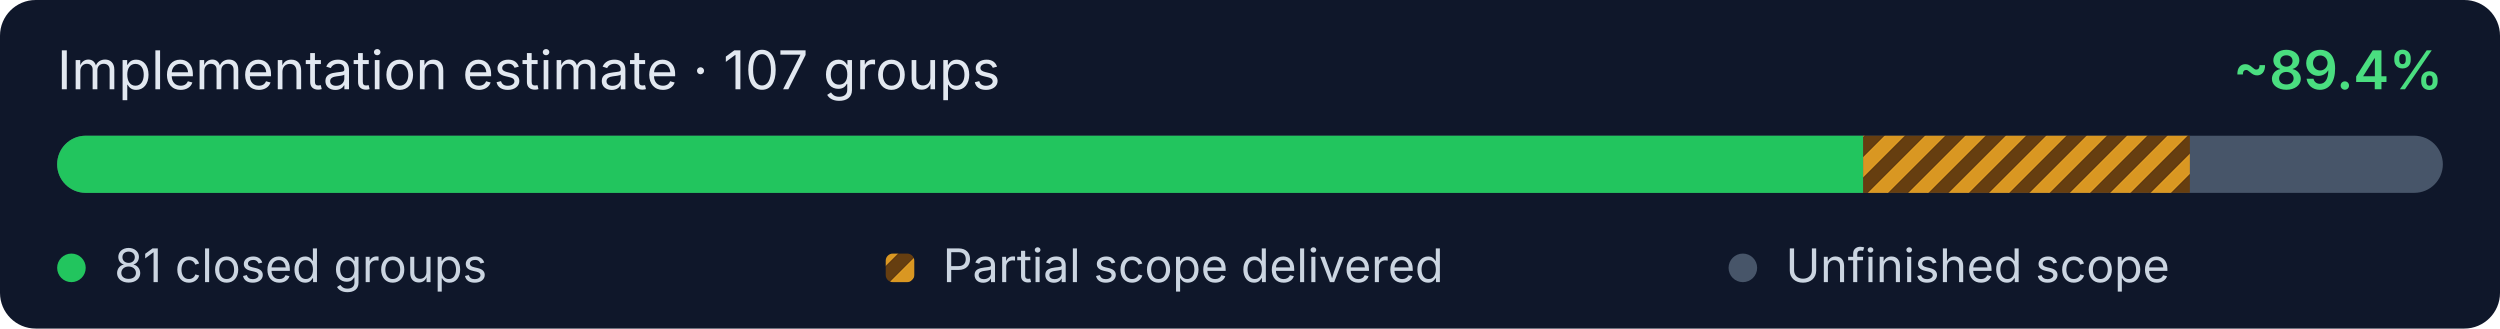
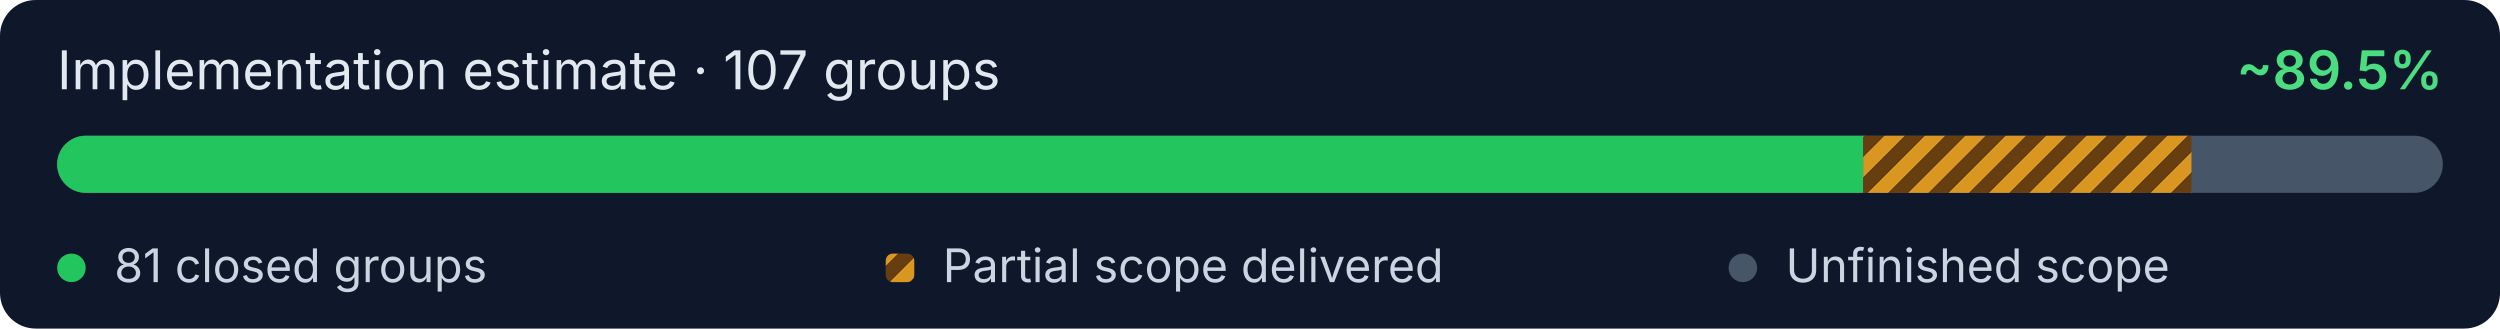
<svg xmlns="http://www.w3.org/2000/svg" width="700" height="92" viewBox="0 0 700 92" role="img" aria-labelledby="title description">
  <defs>
    <clipPath id="track">
      <rect x="16" y="38" width="668" height="16" rx="8" />
    </clipPath>
    <pattern id="partial" width="8" height="8" patternUnits="userSpaceOnUse" patternTransform="rotate(45)">
      <rect width="8" height="8" fill="#663e10" />
      <rect width="4" height="8" fill="#d99722" />
    </pattern>
  </defs>
  <rect width="700" height="92" rx="10" fill="#0f172a" />
  <g font-family="system-ui, -apple-system, BlinkMacSystemFont, 'Segoe UI', sans-serif">
    <text x="16" y="25" font-size="15" fill="#e2e8f0">Implementation estimate · 107 groups</text>
-     <text x="684" y="25" text-anchor="end" font-size="15" font-weight="600" fill="#4ade80">~89.4%</text>
+     <text x="684" y="25" text-anchor="end" font-size="15" font-weight="600" fill="#4ade80">~89.5%</text>
    <g clip-path="url(#track)">
      <rect x="16" y="38" width="668" height="16" fill="#475569" />
      <rect id="closed-segment" x="16" y="38" width="505.682" height="16" fill="#22c55e" />
-       <rect id="partial-segment" x="521.682" y="38" width="91.478" height="16" fill="url(#partial)" />
+       <rect id="partial-segment" x="521.682" y="38" width="91.924" height="16" fill="url(#partial)" />
    </g>
    <circle cx="20" cy="75" r="4" fill="#22c55e" />
    <text x="32" y="79" font-size="13" fill="#cbd5e1">81 closed groups</text>
    <rect x="248" y="71" width="8" height="8" rx="2" fill="url(#partial)" />
    <text x="264" y="79" font-size="13" fill="#cbd5e1">Partial scope delivered</text>
    <circle cx="488" cy="75" r="4" fill="#475569" />
    <text x="500" y="79" font-size="13" fill="#cbd5e1">Unfinished scope</text>
  </g>
</svg>
